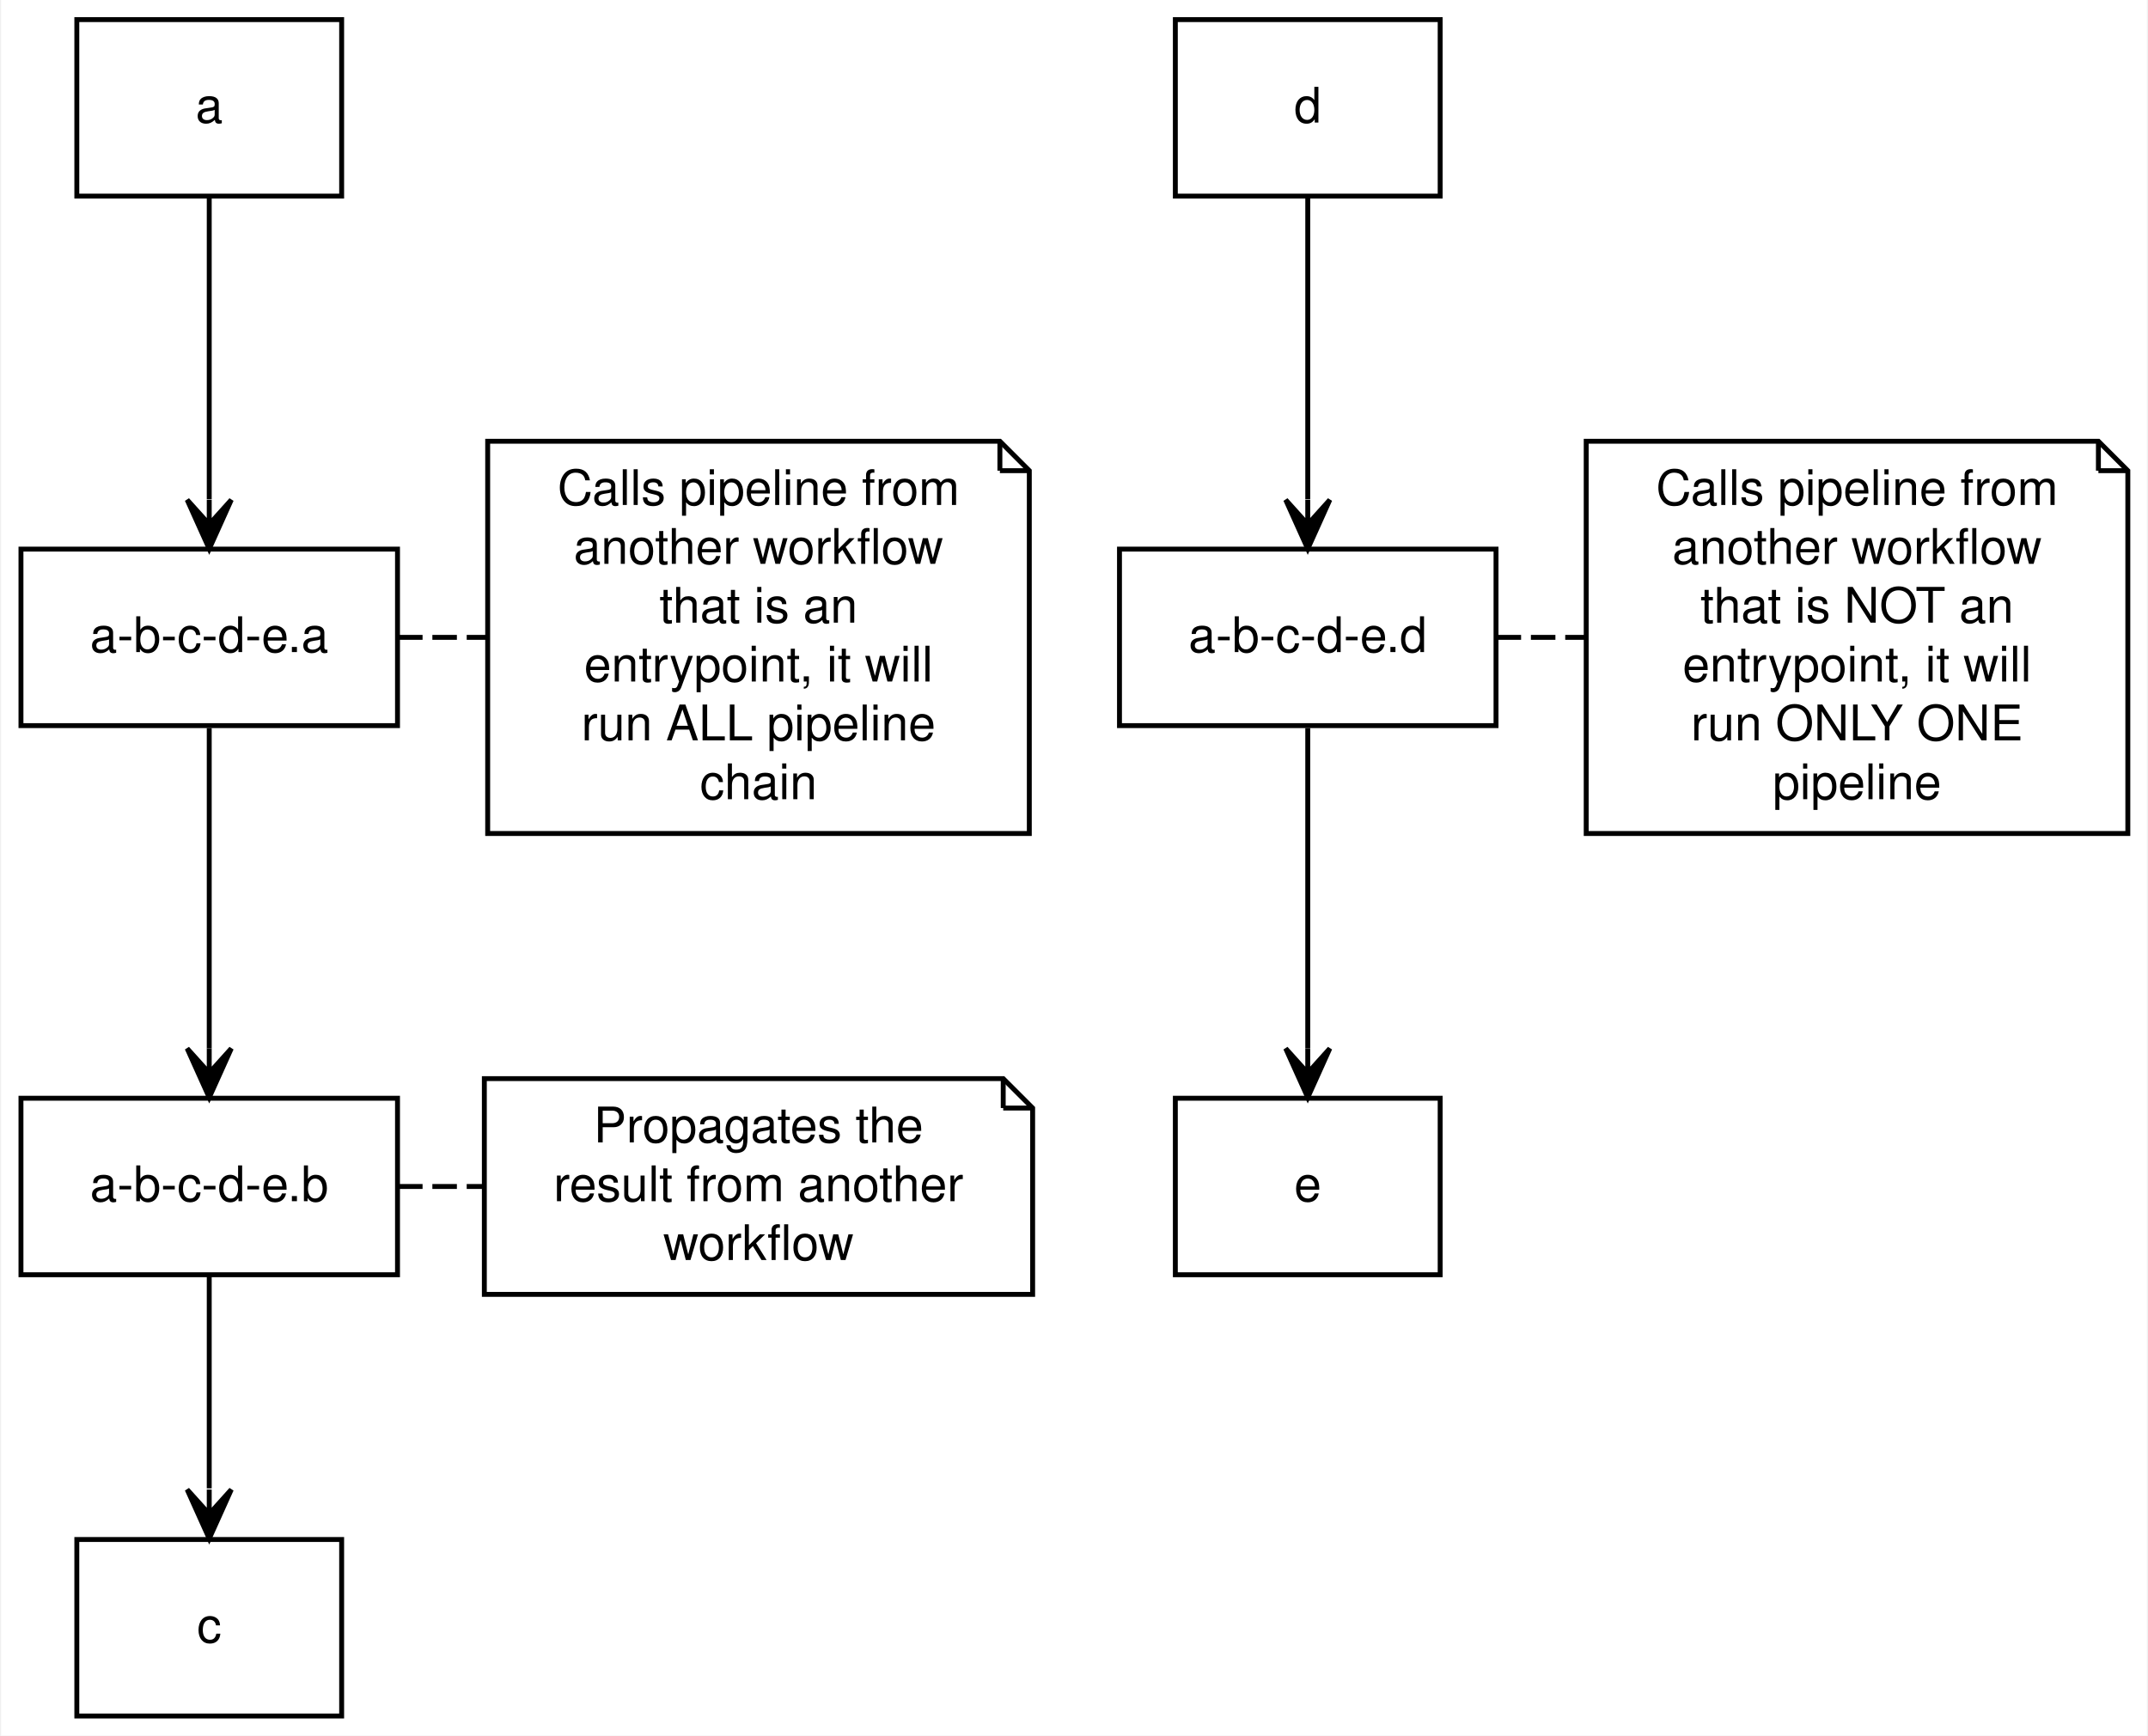
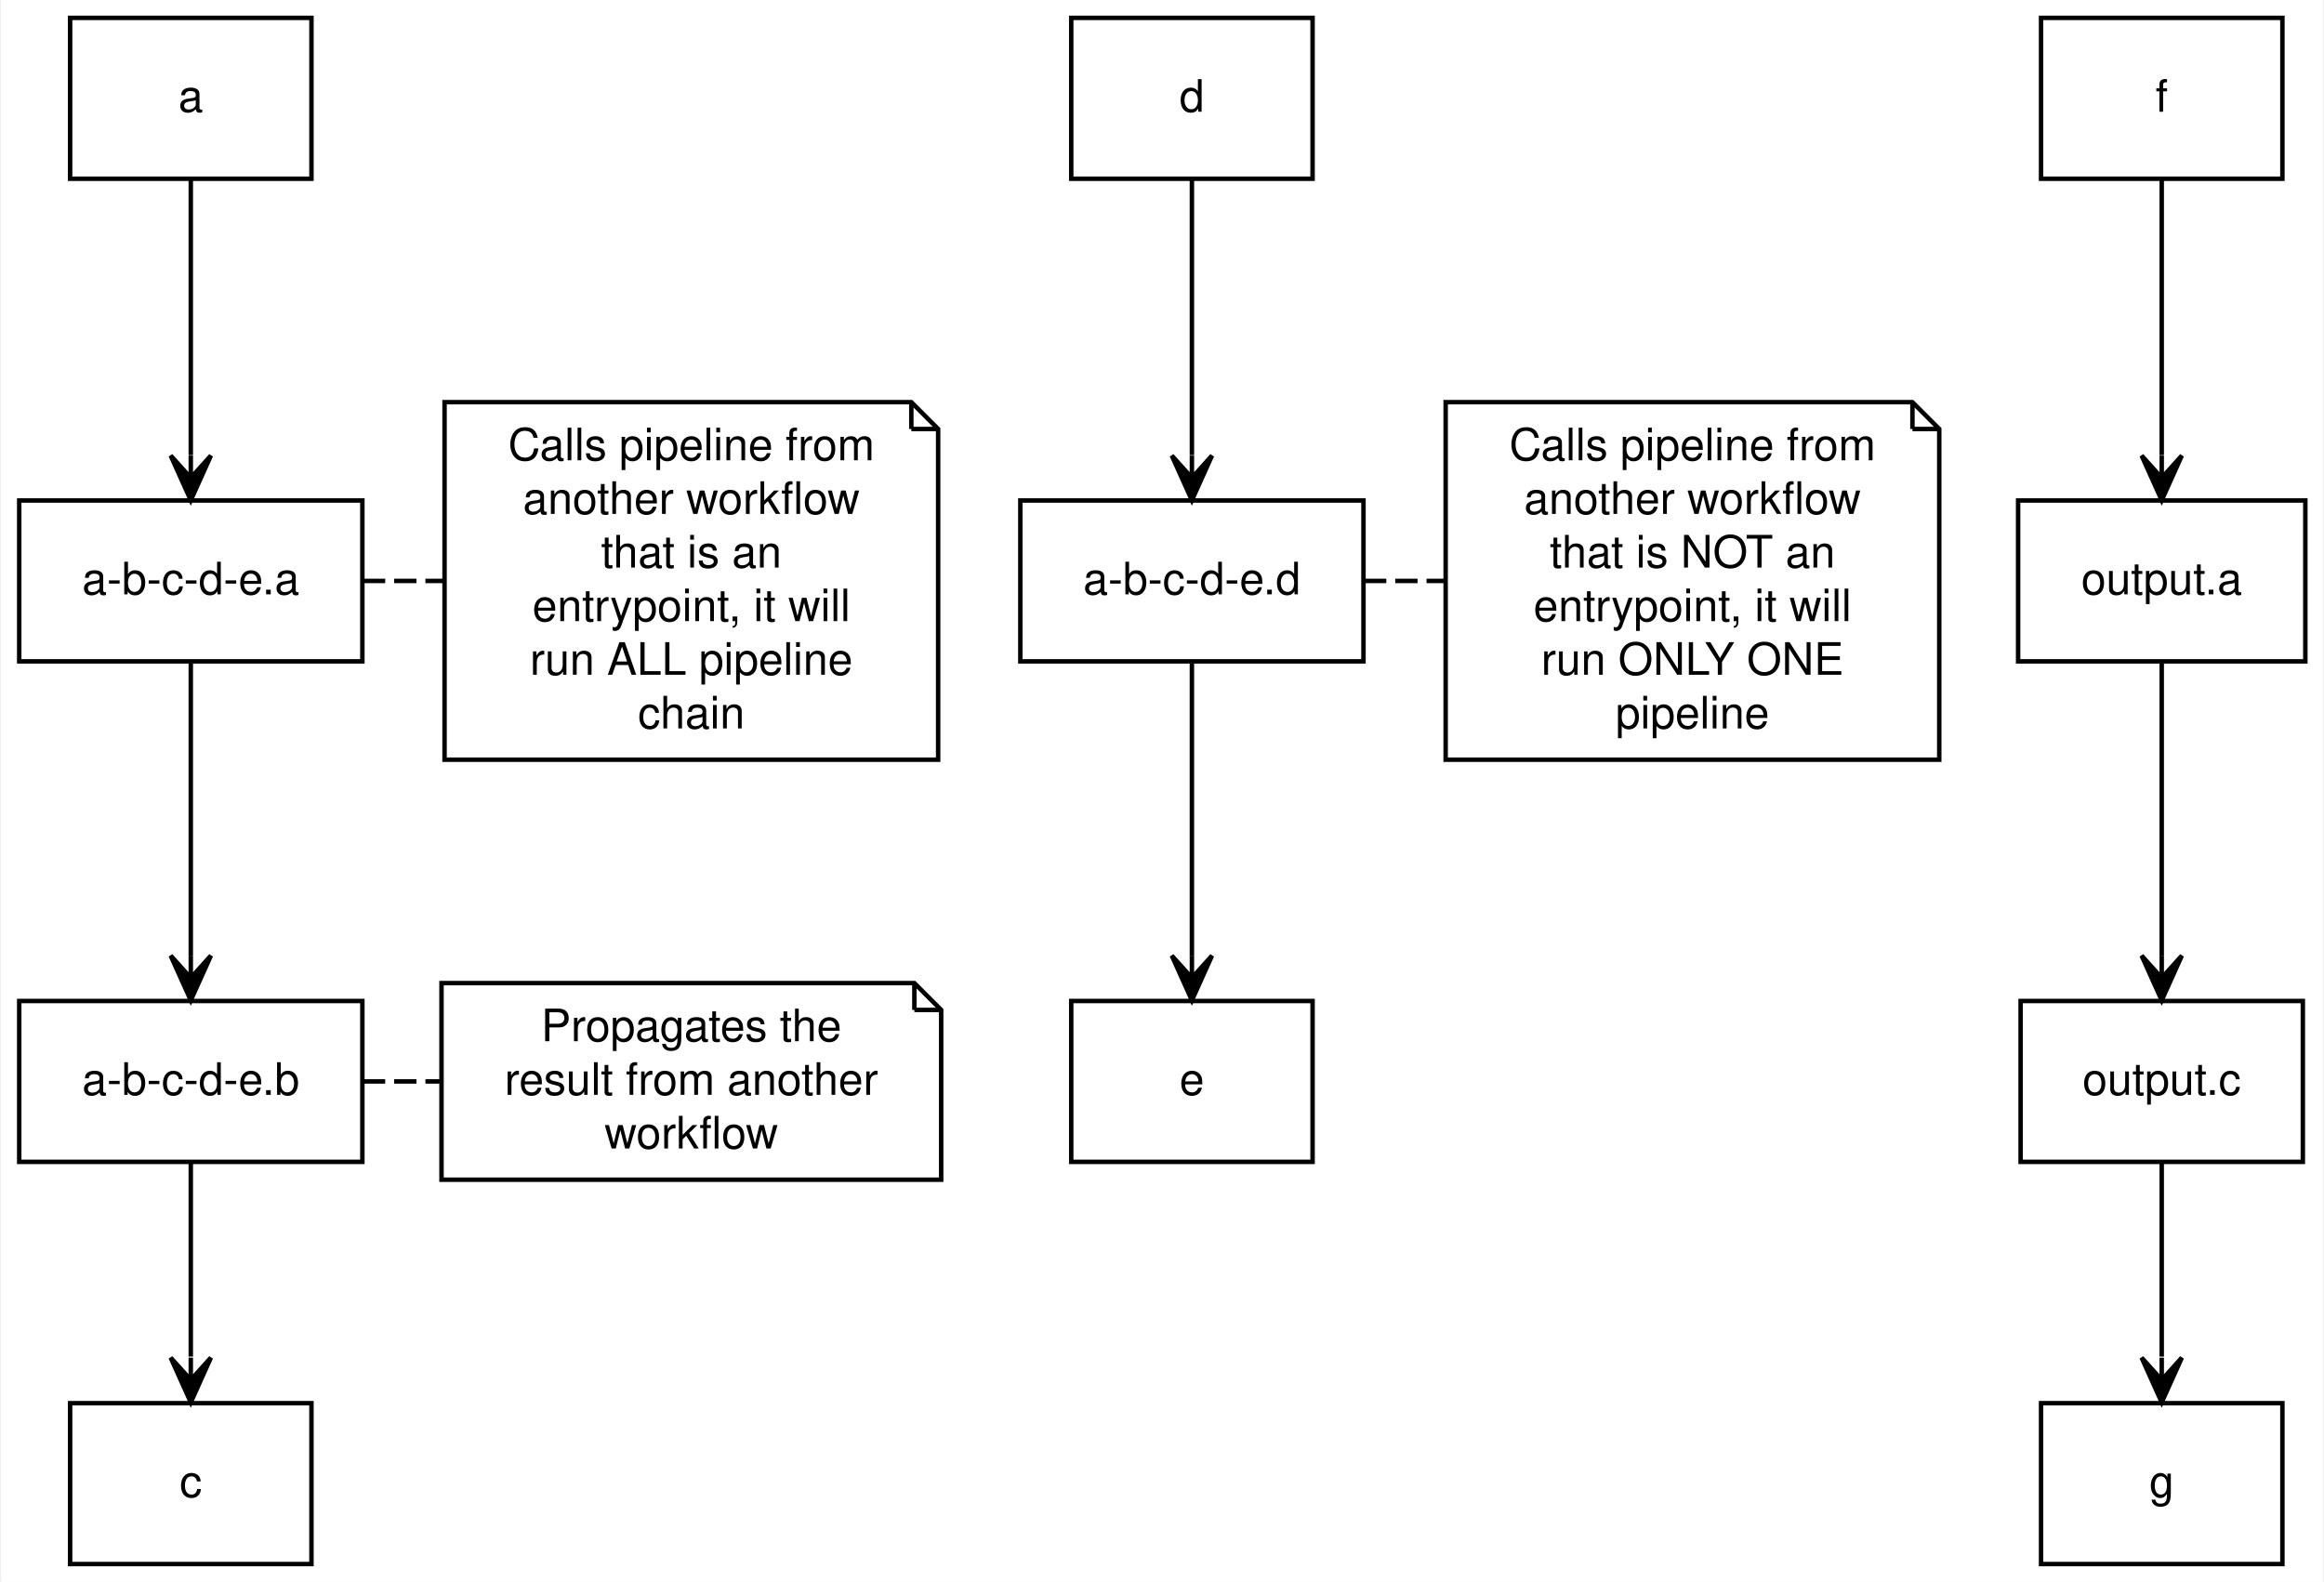
- <svg xmlns="http://www.w3.org/2000/svg" width="438pt" height="354pt" viewBox="0.00 0.00 437.56 354.00">
+ <svg xmlns="http://www.w3.org/2000/svg" width="520pt" height="354pt" viewBox="0.00 0.00 519.51 354.00">
  <g id="graph0" class="graph" transform="scale(1 1) rotate(0) translate(4 350)">
-     <polygon fill="#ffffff" stroke="transparent" points="-4,4 -4,-350 433.556,-350 433.556,4 -4,4" />
+     <polygon fill="#ffffff" stroke="transparent" points="-4,4 -4,-350 515.511,-350 515.511,4 -4,4" />
    <g id="node1" class="node">
-       <polygon fill="none" stroke="#000000" points="65.445,-346 11.445,-346 11.445,-310 65.445,-310 65.445,-346" />
-       <text text-anchor="middle" x="38.445" y="-325" font-family="Helvetica,sans-Serif" font-size="10.00" fill="#000000">a</text>
-     </g>
-     <g id="node2" class="node">
      <polygon fill="none" stroke="#000000" points="76.835,-238 .055,-238 .055,-202 76.835,-202 76.835,-238" />
      <text text-anchor="middle" x="38.445" y="-217" font-family="Helvetica,sans-Serif" font-size="10.00" fill="#000000">a-b-c-d-e.a</text>
    </g>
-     <g id="edge4" class="edge">
-       <path fill="none" stroke="#000000" d="M38.445,-309.679C38.445,-292.821 38.445,-267.565 38.445,-248.147" />
-       <polygon fill="#000000" stroke="#000000" points="38.445,-238.05 42.945,-248.05 38.445,-243.05 38.445,-248.05 38.445,-248.05 38.445,-248.05 38.445,-243.05 33.945,-248.05 38.445,-238.05 38.445,-238.05" />
-     </g>
-     <g id="node3" class="node">
+     <g id="node2" class="node">
      <polygon fill="none" stroke="#000000" points="199.667,-260 95.223,-260 95.223,-180 205.667,-180 205.667,-254 199.667,-260" />
      <polyline fill="none" stroke="#000000" points="199.667,-260 199.667,-254 " />
      <polyline fill="none" stroke="#000000" points="205.667,-254 199.667,-254 " />
      <text text-anchor="middle" x="150.445" y="-247" font-family="Helvetica,sans-Serif" font-size="10.00" fill="#000000">Calls pipeline from</text>
      <text text-anchor="middle" x="150.445" y="-235" font-family="Helvetica,sans-Serif" font-size="10.00" fill="#000000">another workflow</text>
      <text text-anchor="middle" x="150.445" y="-223" font-family="Helvetica,sans-Serif" font-size="10.00" fill="#000000">that is an</text>
      <text text-anchor="middle" x="150.445" y="-211" font-family="Helvetica,sans-Serif" font-size="10.00" fill="#000000">entrypoint, it will</text>
      <text text-anchor="middle" x="150.445" y="-199" font-family="Helvetica,sans-Serif" font-size="10.00" fill="#000000">run ALL pipeline</text>
      <text text-anchor="middle" x="150.445" y="-187" font-family="Helvetica,sans-Serif" font-size="10.00" fill="#000000">chain</text>
    </g>
    <g id="edge1" class="edge">
      <path fill="none" stroke="#000000" stroke-dasharray="5,2" d="M76.945,-220C83.07,-220 89.195,-220 95.32,-220" />
    </g>
-     <g id="node4" class="node">
+     <g id="node3" class="node">
      <polygon fill="none" stroke="#000000" points="76.835,-126 .055,-126 .055,-90 76.835,-90 76.835,-126" />
      <text text-anchor="middle" x="38.445" y="-105" font-family="Helvetica,sans-Serif" font-size="10.00" fill="#000000">a-b-c-d-e.b</text>
    </g>
-     <g id="edge6" class="edge">
+     <g id="edge5" class="edge">
      <path fill="none" stroke="#000000" d="M38.445,-201.506C38.445,-183.728 38.445,-156.618 38.445,-136.159" />
      <polygon fill="#000000" stroke="#000000" points="38.445,-126.15 42.945,-136.15 38.445,-131.15 38.445,-136.15 38.445,-136.15 38.445,-136.15 38.445,-131.15 33.945,-136.15 38.445,-126.15 38.445,-126.15" />
    </g>
-     <g id="node5" class="node">
+     <g id="node4" class="node">
      <polygon fill="none" stroke="#000000" points="200.347,-130 94.543,-130 94.543,-86 206.347,-86 206.347,-124 200.347,-130" />
      <polyline fill="none" stroke="#000000" points="200.347,-130 200.347,-124 " />
      <polyline fill="none" stroke="#000000" points="206.347,-124 200.347,-124 " />
      <text text-anchor="middle" x="150.445" y="-117" font-family="Helvetica,sans-Serif" font-size="10.00" fill="#000000">Propagates the</text>
      <text text-anchor="middle" x="150.445" y="-105" font-family="Helvetica,sans-Serif" font-size="10.00" fill="#000000">result from another</text>
      <text text-anchor="middle" x="150.445" y="-93" font-family="Helvetica,sans-Serif" font-size="10.00" fill="#000000">workflow</text>
    </g>
    <g id="edge2" class="edge">
      <path fill="none" stroke="#000000" stroke-dasharray="5,2" d="M76.945,-108C82.783,-108 88.621,-108 94.459,-108" />
    </g>
    <g id="node8" class="node">
      <polygon fill="none" stroke="#000000" points="65.445,-36 11.445,-36 11.445,0 65.445,0 65.445,-36" />
      <text text-anchor="middle" x="38.445" y="-15" font-family="Helvetica,sans-Serif" font-size="10.00" fill="#000000">c</text>
    </g>
-     <g id="edge7" class="edge">
+     <g id="edge6" class="edge">
      <path fill="none" stroke="#000000" d="M38.445,-89.787C38.445,-77.344 38.445,-60.605 38.445,-46.421" />
      <polygon fill="#000000" stroke="#000000" points="38.445,-36.186 42.945,-46.186 38.445,-41.186 38.445,-46.186 38.445,-46.186 38.445,-46.186 38.445,-41.186 33.945,-46.186 38.445,-36.186 38.445,-36.186" />
    </g>
-     <g id="node6" class="node">
+     <g id="node5" class="node">
      <polygon fill="none" stroke="#000000" points="300.835,-238 224.055,-238 224.055,-202 300.835,-202 300.835,-238" />
      <text text-anchor="middle" x="262.445" y="-217" font-family="Helvetica,sans-Serif" font-size="10.00" fill="#000000">a-b-c-d-e.d</text>
    </g>
-     <g id="node7" class="node">
+     <g id="node6" class="node">
      <polygon fill="none" stroke="#000000" points="423.667,-260 319.223,-260 319.223,-180 429.667,-180 429.667,-254 423.667,-260" />
      <polyline fill="none" stroke="#000000" points="423.667,-260 423.667,-254 " />
      <polyline fill="none" stroke="#000000" points="429.667,-254 423.667,-254 " />
      <text text-anchor="middle" x="374.445" y="-247" font-family="Helvetica,sans-Serif" font-size="10.00" fill="#000000">Calls pipeline from</text>
      <text text-anchor="middle" x="374.445" y="-235" font-family="Helvetica,sans-Serif" font-size="10.00" fill="#000000">another workflow</text>
      <text text-anchor="middle" x="374.445" y="-223" font-family="Helvetica,sans-Serif" font-size="10.00" fill="#000000">that is NOT an</text>
      <text text-anchor="middle" x="374.445" y="-211" font-family="Helvetica,sans-Serif" font-size="10.00" fill="#000000">entrypoint, it will</text>
      <text text-anchor="middle" x="374.445" y="-199" font-family="Helvetica,sans-Serif" font-size="10.00" fill="#000000">run ONLY ONE</text>
      <text text-anchor="middle" x="374.445" y="-187" font-family="Helvetica,sans-Serif" font-size="10.00" fill="#000000">pipeline</text>
    </g>
    <g id="edge3" class="edge">
      <path fill="none" stroke="#000000" stroke-dasharray="5,2" d="M300.945,-220C307.07,-220 313.195,-220 319.32,-220" />
    </g>
    <g id="node10" class="node">
      <polygon fill="none" stroke="#000000" points="289.445,-126 235.445,-126 235.445,-90 289.445,-90 289.445,-126" />
      <text text-anchor="middle" x="262.445" y="-105" font-family="Helvetica,sans-Serif" font-size="10.00" fill="#000000">e</text>
    </g>
    <g id="edge8" class="edge">
      <path fill="none" stroke="#000000" d="M262.445,-201.506C262.445,-183.728 262.445,-156.618 262.445,-136.159" />
      <polygon fill="#000000" stroke="#000000" points="262.445,-126.15 266.945,-136.15 262.445,-131.15 262.445,-136.15 262.445,-136.15 262.445,-136.15 262.445,-131.15 257.945,-136.15 262.445,-126.15 262.445,-126.15" />
    </g>
+     <g id="node7" class="node">
+       <polygon fill="none" stroke="#000000" points="65.445,-346 11.445,-346 11.445,-310 65.445,-310 65.445,-346" />
+       <text text-anchor="middle" x="38.445" y="-325" font-family="Helvetica,sans-Serif" font-size="10.00" fill="#000000">a</text>
+     </g>
+     <g id="edge4" class="edge">
+       <path fill="none" stroke="#000000" d="M38.445,-309.679C38.445,-292.821 38.445,-267.565 38.445,-248.147" />
+       <polygon fill="#000000" stroke="#000000" points="38.445,-238.05 42.945,-248.05 38.445,-243.05 38.445,-248.05 38.445,-248.05 38.445,-248.05 38.445,-243.05 33.945,-248.05 38.445,-238.05 38.445,-238.05" />
+     </g>
    <g id="node9" class="node">
      <polygon fill="none" stroke="#000000" points="289.445,-346 235.445,-346 235.445,-310 289.445,-310 289.445,-346" />
      <text text-anchor="middle" x="262.445" y="-325" font-family="Helvetica,sans-Serif" font-size="10.00" fill="#000000">d</text>
    </g>
-     <g id="edge5" class="edge">
+     <g id="edge7" class="edge">
      <path fill="none" stroke="#000000" d="M262.445,-309.679C262.445,-292.821 262.445,-267.565 262.445,-248.147" />
      <polygon fill="#000000" stroke="#000000" points="262.445,-238.05 266.945,-248.05 262.445,-243.05 262.445,-248.05 262.445,-248.05 262.445,-248.05 262.445,-243.05 257.945,-248.05 262.445,-238.05 262.445,-238.05" />
    </g>
+     <g id="node11" class="node">
+       <polygon fill="none" stroke="#000000" points="506.445,-346 452.445,-346 452.445,-310 506.445,-310 506.445,-346" />
+       <text text-anchor="middle" x="479.445" y="-325" font-family="Helvetica,sans-Serif" font-size="10.00" fill="#000000">f</text>
+     </g>
+     <g id="node12" class="node">
+       <polygon fill="none" stroke="#000000" points="511.577,-238 447.313,-238 447.313,-202 511.577,-202 511.577,-238" />
+       <text text-anchor="middle" x="479.445" y="-217" font-family="Helvetica,sans-Serif" font-size="10.00" fill="#000000">output.a</text>
+     </g>
+     <g id="edge9" class="edge">
+       <path fill="none" stroke="#000000" d="M479.445,-309.679C479.445,-292.821 479.445,-267.565 479.445,-248.147" />
+       <polygon fill="#000000" stroke="#000000" points="479.445,-238.05 483.945,-248.05 479.445,-243.05 479.445,-248.05 479.445,-248.05 479.445,-248.05 479.445,-243.05 474.945,-248.05 479.445,-238.05 479.445,-238.05" />
+     </g>
+     <g id="node13" class="node">
+       <polygon fill="none" stroke="#000000" points="511.019,-126 447.871,-126 447.871,-90 511.019,-90 511.019,-126" />
+       <text text-anchor="middle" x="479.445" y="-105" font-family="Helvetica,sans-Serif" font-size="10.00" fill="#000000">output.c</text>
+     </g>
+     <g id="edge10" class="edge">
+       <path fill="none" stroke="#000000" d="M479.445,-201.506C479.445,-183.728 479.445,-156.618 479.445,-136.159" />
+       <polygon fill="#000000" stroke="#000000" points="479.445,-126.15 483.945,-136.15 479.445,-131.15 479.445,-136.15 479.445,-136.15 479.445,-136.15 479.445,-131.15 474.945,-136.15 479.445,-126.15 479.445,-126.15" />
+     </g>
+     <g id="node14" class="node">
+       <polygon fill="none" stroke="#000000" points="506.445,-36 452.445,-36 452.445,0 506.445,0 506.445,-36" />
+       <text text-anchor="middle" x="479.445" y="-15" font-family="Helvetica,sans-Serif" font-size="10.00" fill="#000000">g</text>
+     </g>
+     <g id="edge11" class="edge">
+       <path fill="none" stroke="#000000" d="M479.445,-89.787C479.445,-77.344 479.445,-60.605 479.445,-46.421" />
+       <polygon fill="#000000" stroke="#000000" points="479.445,-36.186 483.945,-46.186 479.445,-41.186 479.445,-46.186 479.445,-46.186 479.445,-46.186 479.445,-41.186 474.945,-46.186 479.445,-36.186 479.445,-36.186" />
+     </g>
  </g>
</svg>
